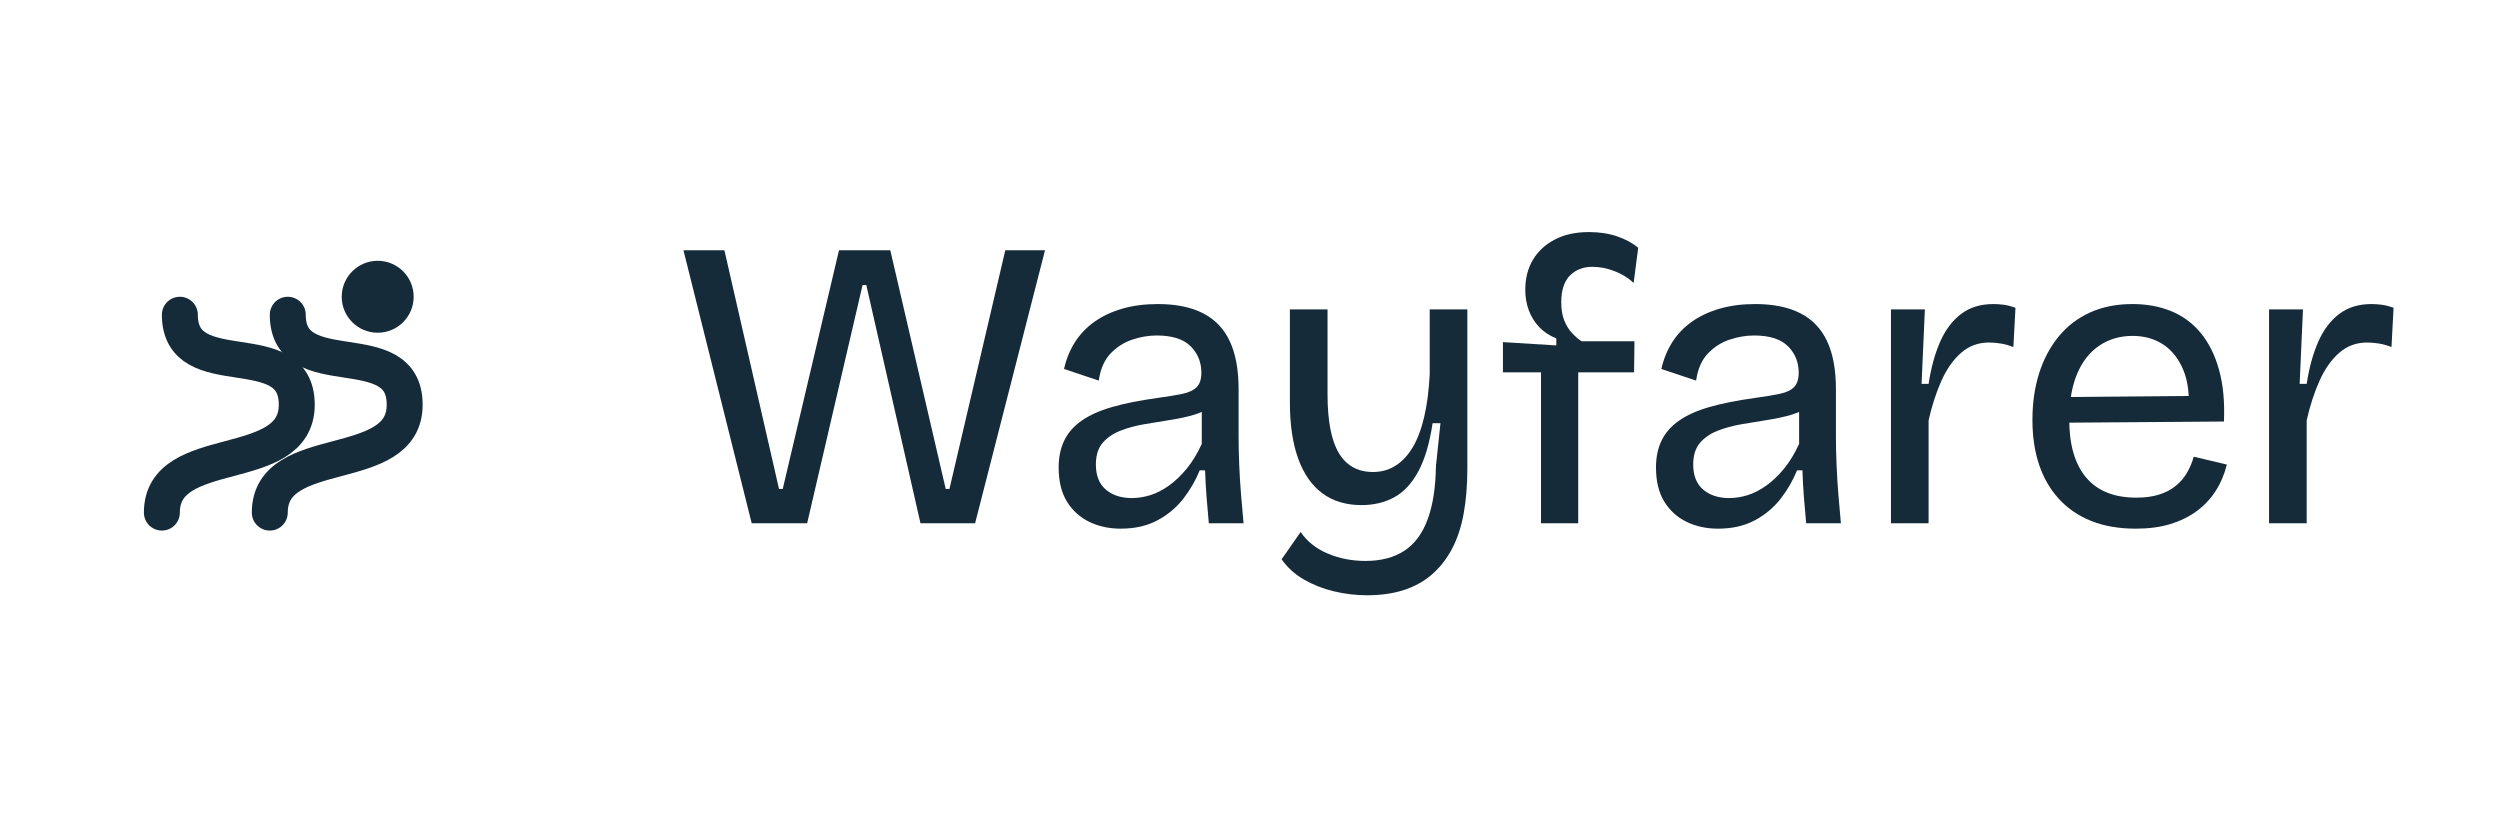
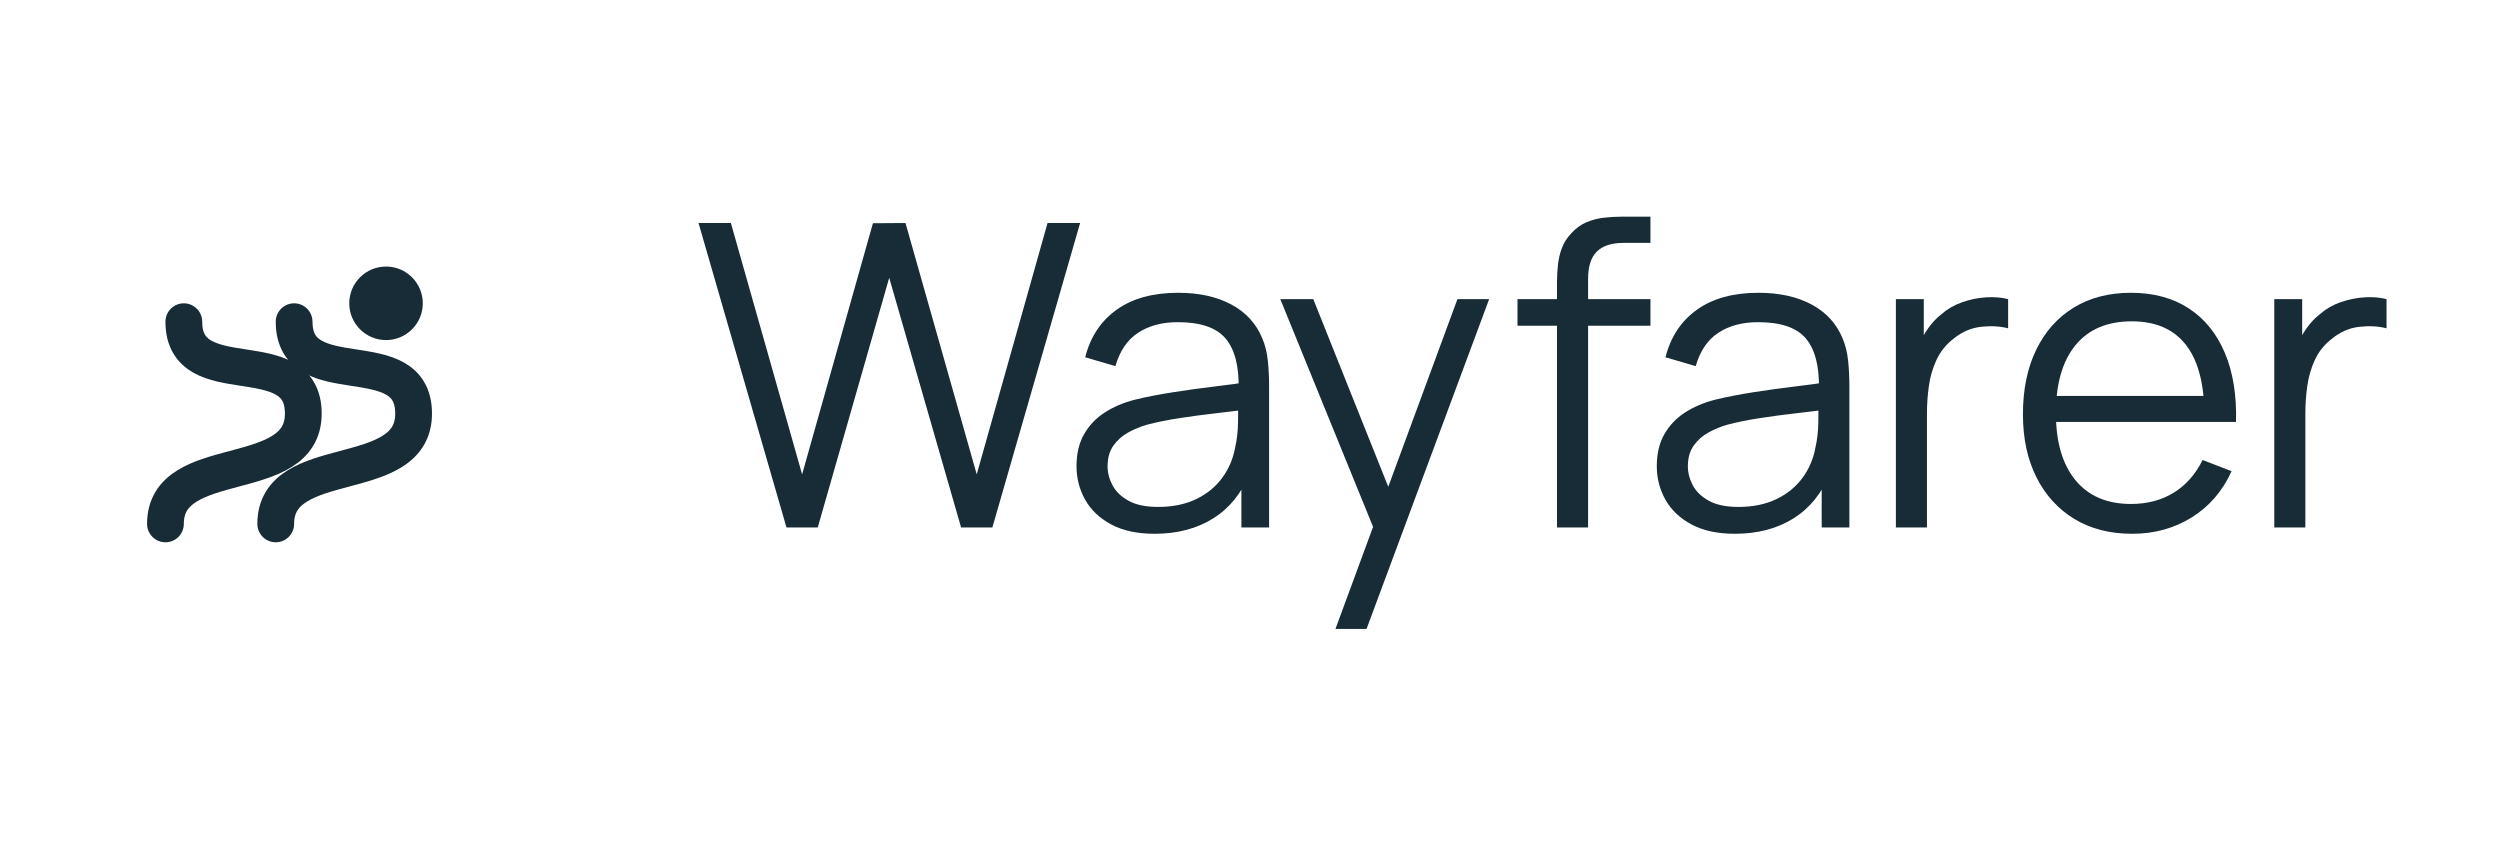
- <svg xmlns="http://www.w3.org/2000/svg" width="278" height="92" viewBox="0 0 278 92">
-   <g color="#162B3A" transform="translate(12,26) scale(1.0)">
-     <path d="M6 31c0-8 15-4 15-12S8 17 8 9" fill="none" stroke="#162B3A" stroke-width="4" stroke-linecap="round" />
-     <path d="M18 31c0-8 15-4 15-12S20 17 20 9" fill="none" stroke="#162B3A" stroke-width="4" stroke-linecap="round" />
-     <circle cx="30" cy="7" r="4" fill="#162B3A" />
+ <svg xmlns="http://www.w3.org/2000/svg" width="272" height="92" viewBox="0 0 272 92">
+   <g color="#172C36" transform="translate(12,26) scale(1.0)">
+     <path d="M6 31c0-8 15-4 15-12S8 17 8 9" fill="none" stroke="#172C36" stroke-width="4" stroke-linecap="round" />
+     <path d="M18 31c0-8 15-4 15-12S20 17 20 9" fill="none" stroke="#172C36" stroke-width="4" stroke-linecap="round" />
+     <circle cx="30" cy="7" r="4" fill="#172C36" />
  </g>
-   <path d="M199 0 34 660H133L265 83H274L410 660H534L668 83H677L812 660H908L739 0H607L476 576H467L333 0Z" transform="translate(74.436,58.19) scale(0.046,-0.046)" fill="#162B3A" />
-   <path d="M198 -13Q156 -13 122.0 3.5Q88 20 68.0 52.5Q48 85 48 135Q48 172 61.5 200.0Q75 228 103.5 248.0Q132 268 177.0 281.0Q222 294 287 303Q324 308 347.5 313.0Q371 318 382.0 329.5Q393 341 393 364Q393 402 367.0 428.0Q341 454 285 454Q256 454 226.0 444.0Q196 434 173.5 410.5Q151 387 145 345L61 373Q69 409 87.5 438.0Q106 467 135.0 487.5Q164 508 202.5 519.0Q241 530 288 530Q353 530 396.5 508.0Q440 486 461.5 440.5Q483 395 483 324V209Q483 178 484.5 141.5Q486 105 489.0 68.5Q492 32 495 0H411Q408 32 405.5 64.0Q403 96 402 128H389Q374 91 349.0 59.0Q324 27 286.5 7.0Q249 -13 198 -13ZM225 61Q247 61 269.5 68.0Q292 75 314.5 91.0Q337 107 357.5 132.0Q378 157 394 192V292L420 287Q404 271 377.5 263.0Q351 255 319.0 250.0Q287 245 255.0 239.5Q223 234 196.5 223.5Q170 213 154.0 194.0Q138 175 138 142Q138 102 162.0 81.5Q186 61 225 61Z" transform="translate(115.514,58.19) scale(0.046,-0.046)" fill="#162B3A" />
-   <path d="M265 -174Q224 -174 184.5 -164.5Q145 -155 112.0 -136.0Q79 -117 58 -87L104 -21Q127 -55 169.0 -73.0Q211 -91 261 -91Q317 -91 354.5 -66.5Q392 -42 411.0 9.5Q430 61 431 138L442 242H423Q412 169 388.5 125.5Q365 82 330.5 63.0Q296 44 251 44Q195 44 156.5 72.5Q118 101 98.0 156.5Q78 212 78 292V517H169V312Q169 215 196.5 169.5Q224 124 279 124Q309 124 333.0 139.0Q357 154 374.5 183.0Q392 212 402.5 256.5Q413 301 416 360V517H507V133Q507 72 498.0 23.0Q489 -26 469.5 -62.5Q450 -99 421.0 -124.0Q392 -149 353.0 -161.5Q314 -174 265 -174Z" transform="translate(139.848,58.19) scale(0.046,-0.046)" fill="#162B3A" />
-   <path d="M120 0V365H28V438L157 430V447Q132 457 115.5 474.5Q99 492 90.5 515.0Q82 538 82 564Q82 606 100.5 637.0Q119 668 153.5 686.0Q188 704 236 704Q274 704 304.5 693.5Q335 683 355 666L344 581Q325 599 298.0 609.5Q271 620 244 620Q211 620 190.0 599.0Q169 578 169 534Q169 509 176.0 491.0Q183 473 194.5 460.5Q206 448 218 440H346L345 365H210V0Z" transform="translate(165.838,58.19) scale(0.046,-0.046)" fill="#162B3A" />
-   <path d="M198 -13Q156 -13 122.0 3.5Q88 20 68.0 52.5Q48 85 48 135Q48 172 61.5 200.0Q75 228 103.5 248.0Q132 268 177.0 281.0Q222 294 287 303Q324 308 347.5 313.0Q371 318 382.0 329.5Q393 341 393 364Q393 402 367.0 428.0Q341 454 285 454Q256 454 226.0 444.0Q196 434 173.5 410.5Q151 387 145 345L61 373Q69 409 87.5 438.0Q106 467 135.0 487.5Q164 508 202.5 519.0Q241 530 288 530Q353 530 396.5 508.0Q440 486 461.5 440.5Q483 395 483 324V209Q483 178 484.5 141.5Q486 105 489.0 68.5Q492 32 495 0H411Q408 32 405.5 64.0Q403 96 402 128H389Q374 91 349.0 59.0Q324 27 286.5 7.0Q249 -13 198 -13ZM225 61Q247 61 269.5 68.0Q292 75 314.5 91.0Q337 107 357.5 132.0Q378 157 394 192V292L420 287Q404 271 377.5 263.0Q351 255 319.0 250.0Q287 245 255.0 239.5Q223 234 196.5 223.5Q170 213 154.0 194.0Q138 175 138 142Q138 102 162.0 81.5Q186 61 225 61Z" transform="translate(181.938,58.19) scale(0.046,-0.046)" fill="#162B3A" />
-   <path d="M79 0V280V517H161L153 337H170Q179 396 198.0 439.0Q217 482 248.5 506.0Q280 530 327 530Q337 530 350.0 528.5Q363 527 380 521L375 426Q360 432 345.0 434.5Q330 437 316 437Q277 437 248.5 412.0Q220 387 201.0 344.5Q182 302 170 249V0Z" transform="translate(206.64,58.19) scale(0.046,-0.046)" fill="#162B3A" />
-   <path d="M301 -13Q240 -13 193.5 5.5Q147 24 115.0 59.0Q83 94 67.0 142.0Q51 190 51 250Q51 311 67.0 362.0Q83 413 114.0 451.0Q145 489 190.0 509.5Q235 530 293 530Q344 530 386.0 513.0Q428 496 457.5 460.5Q487 425 502.0 371.5Q517 318 514 246L108 243V305L459 308L428 266Q433 329 416.0 370.0Q399 411 367.5 432.0Q336 453 293 453Q247 453 212.0 429.0Q177 405 158.5 360.0Q140 315 140 251Q140 159 181.0 110.5Q222 62 302 62Q334 62 357.5 69.5Q381 77 397.5 90.5Q414 104 424.5 122.0Q435 140 441 161L521 142Q512 106 493.5 77.5Q475 49 447.5 29.0Q420 9 384.0 -2.0Q348 -13 301 -13Z" transform="translate(223.66,58.19) scale(0.046,-0.046)" fill="#162B3A" />
-   <path d="M79 0V280V517H161L153 337H170Q179 396 198.0 439.0Q217 482 248.5 506.0Q280 530 327 530Q337 530 350.0 528.5Q363 527 380 521L375 426Q360 432 345.0 434.5Q330 437 316 437Q277 437 248.5 412.0Q220 387 201.0 344.5Q182 302 170 249V0Z" transform="translate(248.684,58.19) scale(0.046,-0.046)" fill="#162B3A" />
+   <path d="M449 0 33 1440H186L523 251L858 1439L1012 1440L1349 251L1684 1440H1838L1423 0H1275L935 1181L597 0Z" transform="translate(75.241,57.385) scale(0.023,-0.023)" fill="#172C36" />
+   <path d="M449 -30Q327 -30 244.5 14.0Q162 58 121.0 131.0Q80 204 80 290Q80 378 115.5 440.5Q151 503 212.5 543.0Q274 583 355 604Q437 624 536.5 639.5Q636 655 731.5 666.5Q827 678 899 689L847 657Q850 817 785.0 894.0Q720 971 559 971Q448 971 371.5 921.0Q295 871 264 763L121 805Q158 950 270.0 1030.0Q382 1110 561 1110Q709 1110 812.5 1054.5Q916 999 959 894Q979 847 985.0 789.0Q991 731 991 671V0H860V271L898 255Q843 116 727.0 43.0Q611 -30 449 -30ZM466 97Q569 97 646.0 134.0Q723 171 770.0 235.5Q817 300 831 381Q843 433 844.0 495.5Q845 558 845 589L901 560Q826 550 738.5 540.0Q651 530 566.5 517.0Q482 504 414 486Q368 473 325.0 449.5Q282 426 254.5 387.0Q227 348 227 290Q227 243 250.5 199.0Q274 155 326.5 126.0Q379 97 466 97Z" transform="translate(115.284,57.385) scale(0.023,-0.023)" fill="#172C36" />
+   <path d="M294 -480 503 87 506 -81 33 1080H189L577 109H513L871 1080H1021L441 -480Z" transform="translate(138.537,57.385) scale(0.023,-0.023)" fill="#172C36" />
+   <path d="M247 0V1160Q247 1202 251.5 1243.0Q256 1284 270.0 1321.5Q284 1359 314 1391Q347 1427 386.0 1443.5Q425 1460 467.5 1465.0Q510 1470 551 1470H689V1346H561Q477 1346 435.5 1305.0Q394 1264 394 1176V0ZM60 954V1080H689V954Z" transform="translate(163.722,57.385) scale(0.023,-0.023)" fill="#172C36" />
+   <path d="M449 -30Q327 -30 244.5 14.0Q162 58 121.0 131.0Q80 204 80 290Q80 378 115.5 440.5Q151 503 212.5 543.0Q274 583 355 604Q437 624 536.5 639.5Q636 655 731.5 666.5Q827 678 899 689L847 657Q850 817 785.0 894.0Q720 971 559 971Q448 971 371.5 921.0Q295 871 264 763L121 805Q158 950 270.0 1030.0Q382 1110 561 1110Q709 1110 812.5 1054.5Q916 999 959 894Q979 847 985.0 789.0Q991 731 991 671V0H860V271L898 255Q843 116 727.0 43.0Q611 -30 449 -30ZM466 97Q569 97 646.0 134.0Q723 171 770.0 235.5Q817 300 831 381Q843 433 844.0 495.5Q845 558 845 589L901 560Q826 550 738.5 540.0Q651 530 566.5 517.0Q482 504 414 486Q368 473 325.0 449.5Q282 426 254.5 387.0Q227 348 227 290Q227 243 250.5 199.0Q274 155 326.5 126.0Q379 97 466 97Z" transform="translate(178.419,57.385) scale(0.023,-0.023)" fill="#172C36" />
+   <path d="M140 0V1080H272V820L246 854Q264 902 293.0 942.5Q322 983 356 1009Q398 1046 454.0 1065.5Q510 1085 567.0 1088.5Q624 1092 671 1080V942Q612 957 542.0 949.0Q472 941 413 893Q359 851 332.0 792.5Q305 734 296.0 668.5Q287 603 287 539V0Z" transform="translate(203.052,57.385) scale(0.023,-0.023)" fill="#172C36" />
+   <path d="M597 -30Q439 -30 323.5 40.0Q208 110 144.0 237.0Q80 364 80 535Q80 712 143.0 841.0Q206 970 320.5 1040.0Q435 1110 591 1110Q751 1110 864.0 1036.5Q977 963 1035.0 826.0Q1093 689 1088 499H938V551Q934 761 847.5 868.0Q761 975 595 975Q421 975 328.5 862.0Q236 749 236 540Q236 336 328.5 223.5Q421 111 591 111Q707 111 793.5 164.5Q880 218 930 319L1067 266Q1003 125 878.5 47.5Q754 -30 597 -30ZM184 499V622H1009V499Z" transform="translate(218.255,57.385) scale(0.023,-0.023)" fill="#172C36" />
+   <path d="M140 0V1080H272V820L246 854Q264 902 293.0 942.5Q322 983 356 1009Q398 1046 454.0 1065.5Q510 1085 567.0 1088.5Q624 1092 671 1080V942Q612 957 542.0 949.0Q472 941 413 893Q359 851 332.0 792.5Q305 734 296.0 668.5Q287 603 287 539V0Z" transform="translate(244.222,57.385) scale(0.023,-0.023)" fill="#172C36" />
</svg>
